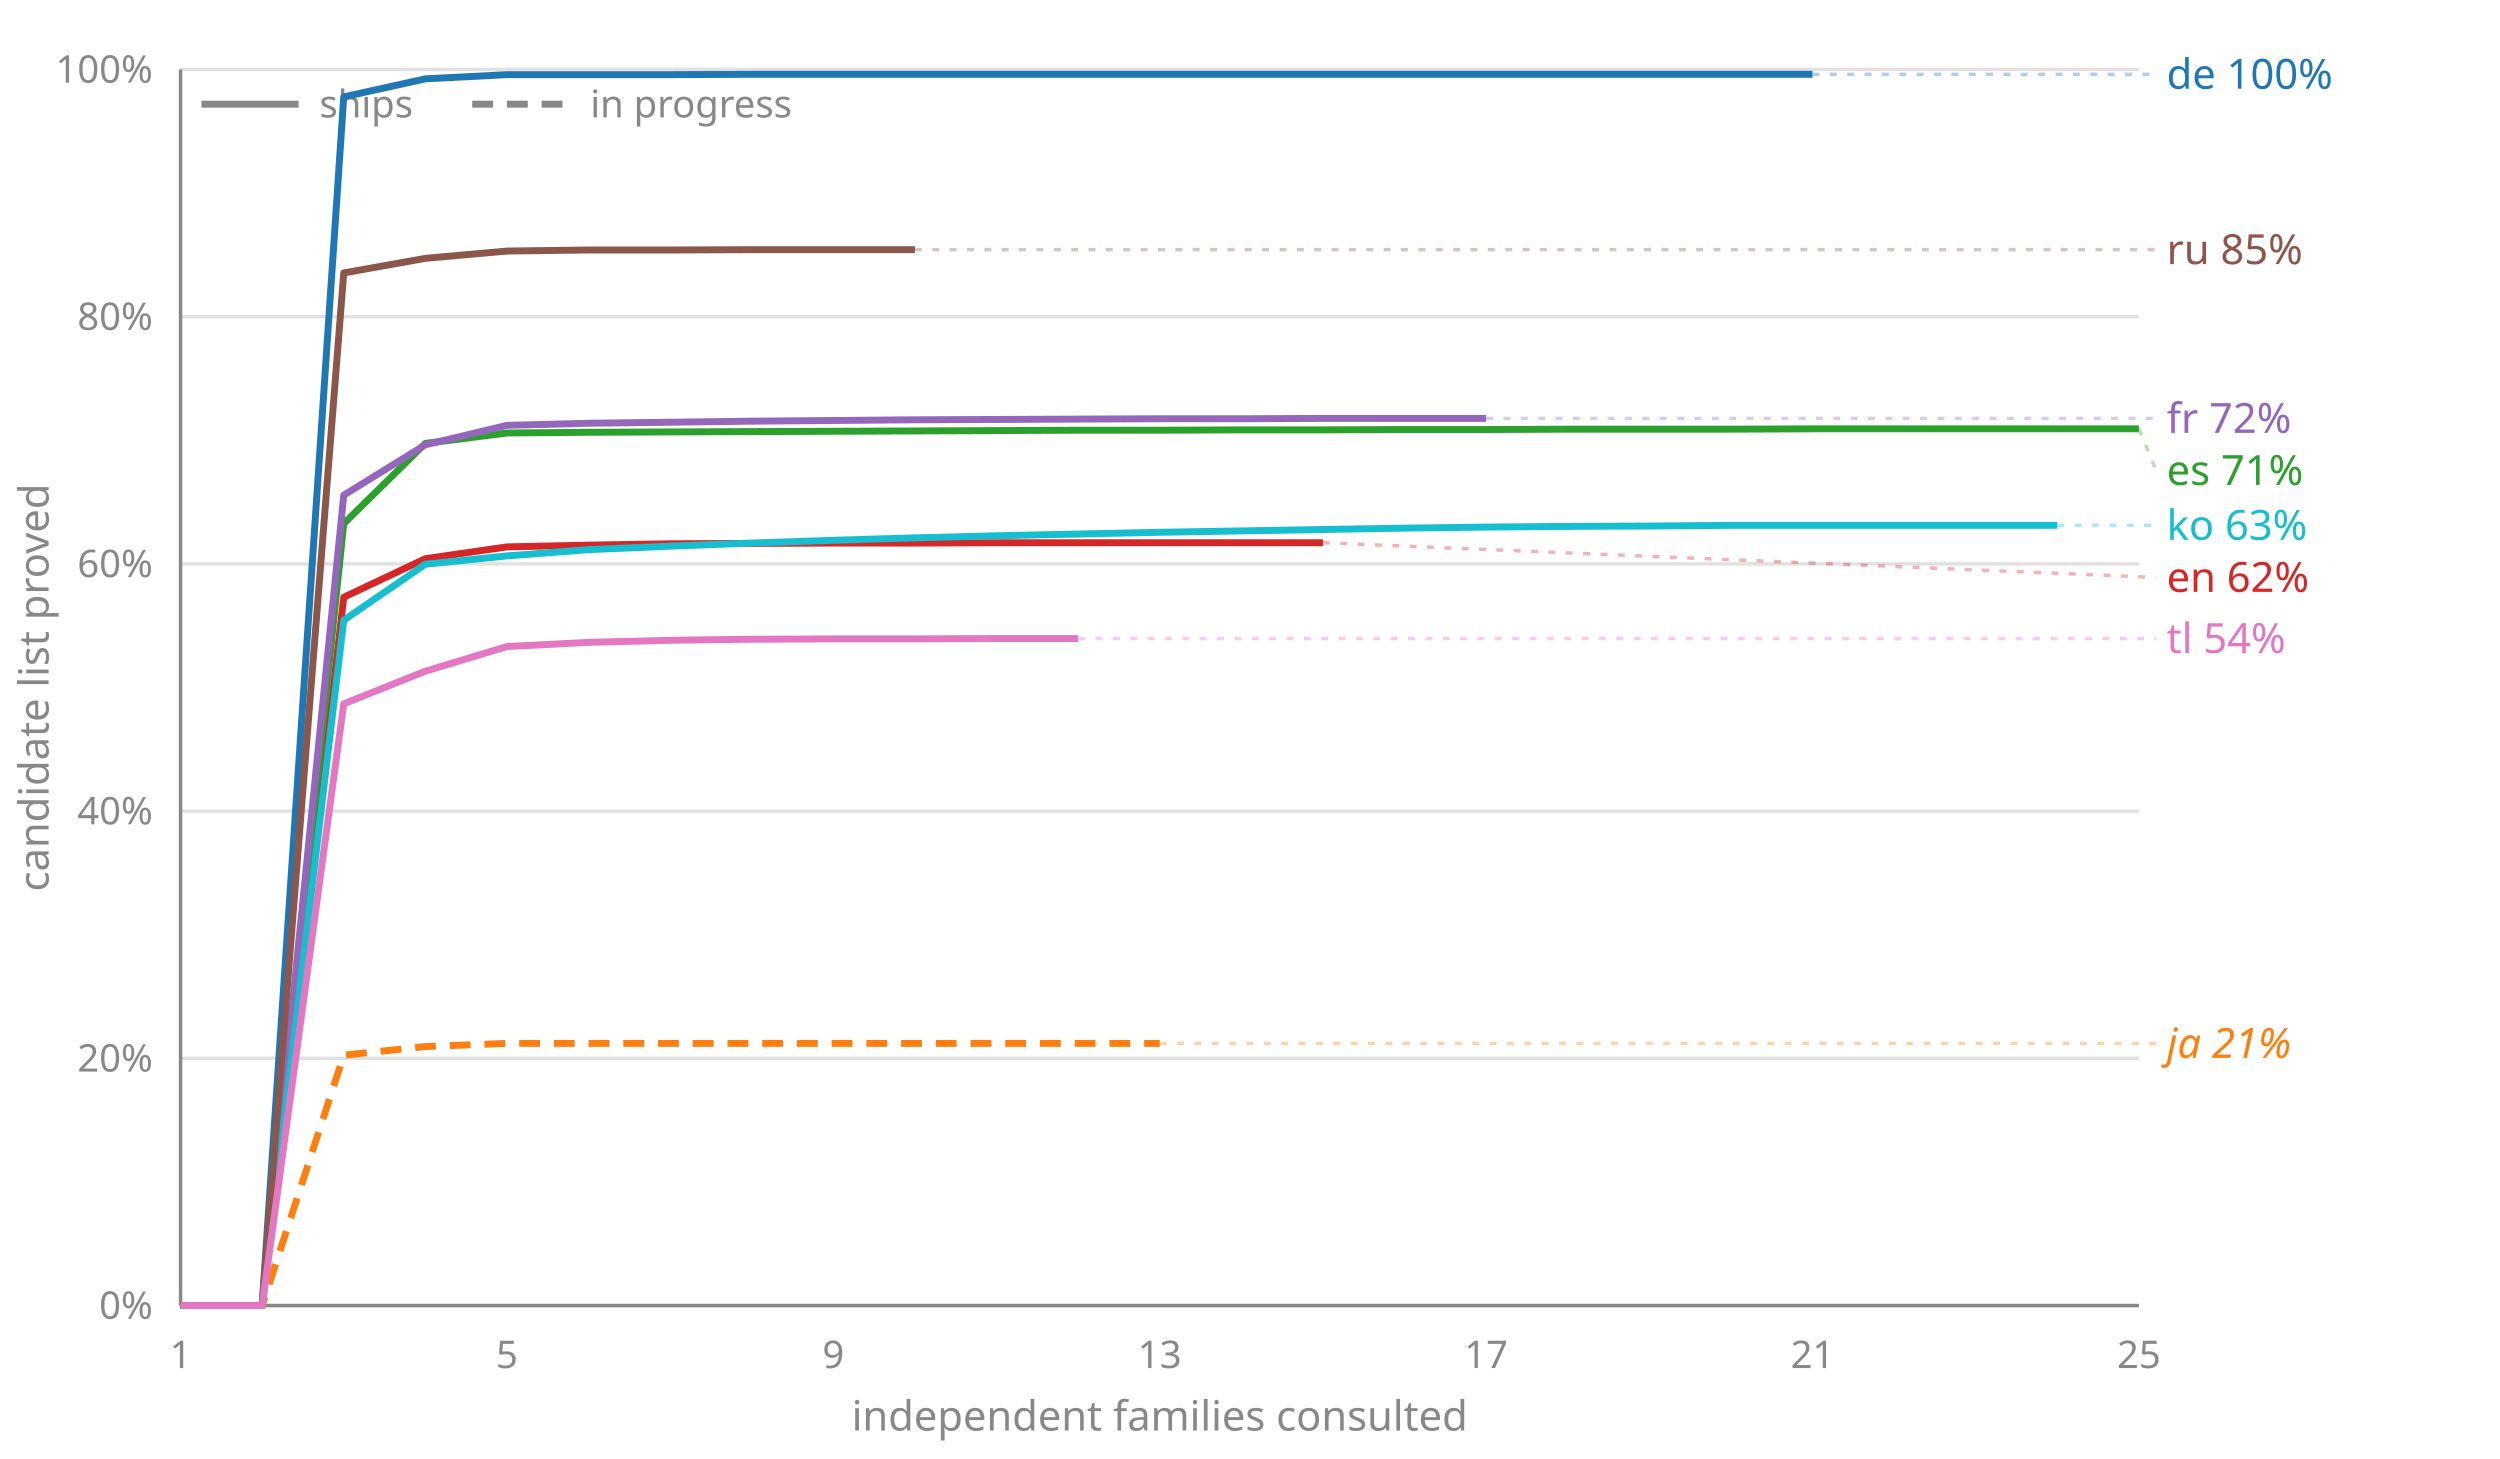
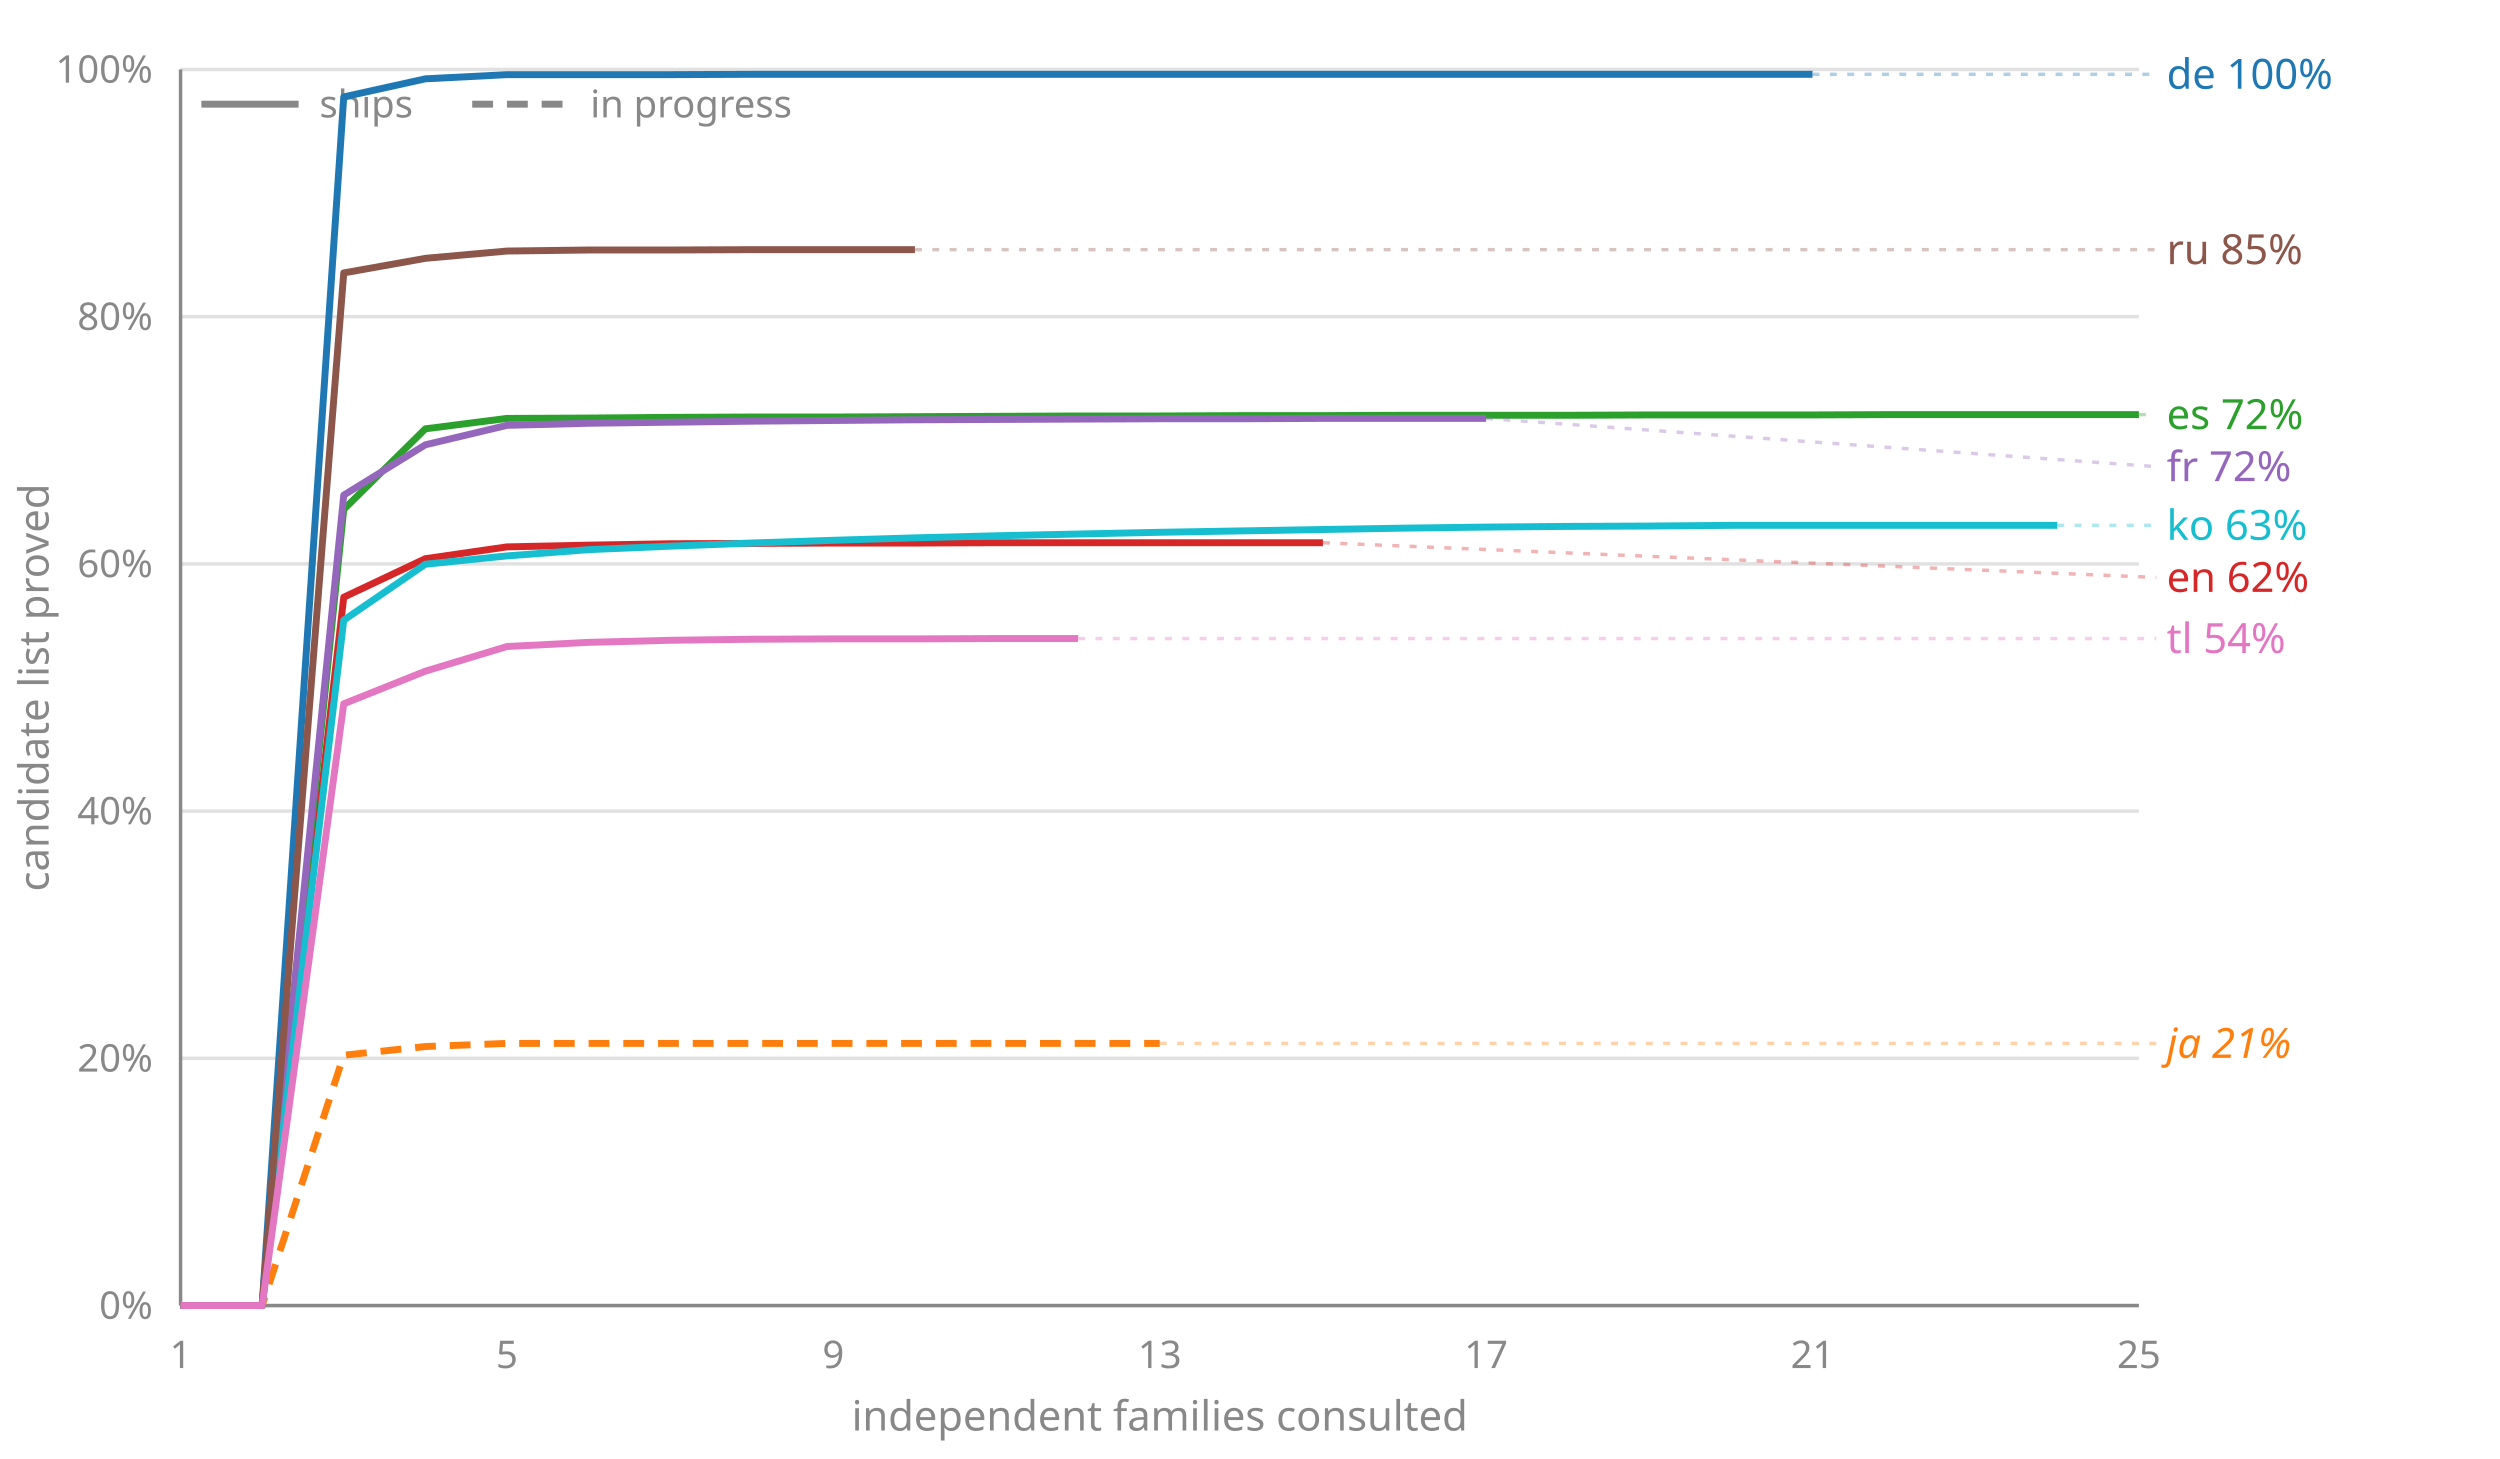
<svg xmlns="http://www.w3.org/2000/svg" width="720" height="420" viewBox="0 0 720 420" font-family="system-ui, sans-serif">
  <line x1="52" y1="376.0" x2="616" y2="376.0" stroke="#888" stroke-opacity="0.25" />
  <text x="44" y="376.0" fill="#888" font-size="11" text-anchor="end" dominant-baseline="middle">0%</text>
  <line x1="52" y1="304.8" x2="616" y2="304.8" stroke="#888" stroke-opacity="0.25" />
  <text x="44" y="304.8" fill="#888" font-size="11" text-anchor="end" dominant-baseline="middle">20%</text>
  <line x1="52" y1="233.6" x2="616" y2="233.6" stroke="#888" stroke-opacity="0.25" />
  <text x="44" y="233.6" fill="#888" font-size="11" text-anchor="end" dominant-baseline="middle">40%</text>
  <line x1="52" y1="162.4" x2="616" y2="162.4" stroke="#888" stroke-opacity="0.25" />
  <text x="44" y="162.4" fill="#888" font-size="11" text-anchor="end" dominant-baseline="middle">60%</text>
  <line x1="52" y1="91.2" x2="616" y2="91.2" stroke="#888" stroke-opacity="0.25" />
  <text x="44" y="91.2" fill="#888" font-size="11" text-anchor="end" dominant-baseline="middle">80%</text>
  <line x1="52" y1="20.0" x2="616" y2="20.0" stroke="#888" stroke-opacity="0.25" />
  <text x="44" y="20.0" fill="#888" font-size="11" text-anchor="end" dominant-baseline="middle">100%</text>
  <line x1="52" y1="20" x2="52" y2="376" stroke="#888" />
  <line x1="52" y1="376" x2="616" y2="376" stroke="#888" />
  <text x="52.0" y="394" fill="#888" font-size="11" text-anchor="middle">1</text>
  <text x="146.0" y="394" fill="#888" font-size="11" text-anchor="middle">5</text>
  <text x="240.0" y="394" fill="#888" font-size="11" text-anchor="middle">9</text>
  <text x="334.0" y="394" fill="#888" font-size="11" text-anchor="middle">13</text>
  <text x="428.0" y="394" fill="#888" font-size="11" text-anchor="middle">17</text>
  <text x="522.0" y="394" fill="#888" font-size="11" text-anchor="middle">21</text>
  <text x="616.0" y="394" fill="#888" font-size="11" text-anchor="middle">25</text>
  <text x="334" y="412" fill="#888" font-size="12" text-anchor="middle">independent families consulted</text>
  <text x="14" y="198" fill="#888" font-size="12" text-anchor="middle" transform="rotate(-90 14 198)">candidate list proved</text>
  <line x1="58" y1="30" x2="86" y2="30" stroke="#888" stroke-width="2" />
  <text x="92" y="30" fill="#888" font-size="11" dominant-baseline="middle">ships</text>
  <line x1="136" y1="30" x2="164" y2="30" stroke="#888" stroke-width="2" stroke-dasharray="6 4" />
  <text x="170" y="30" fill="#888" font-size="11" dominant-baseline="middle">in progress</text>
  <polyline points="52.0,376.0 75.5,376.0 99.0,27.9 122.5,22.7 146.0,21.5 169.5,21.5 193.0,21.5 216.5,21.4 240.0,21.4 263.5,21.4 287.0,21.4 310.5,21.4 334.0,21.4 357.5,21.4 381.0,21.4 404.5,21.4 428.0,21.4 451.5,21.4 475.0,21.4 498.5,21.4 522.0,21.4" fill="none" stroke="#1f77b4" stroke-width="2" stroke-linejoin="round" />
  <line x1="522.0" y1="21.4" x2="621" y2="21.4" stroke="#1f77b4" stroke-opacity="0.35" stroke-dasharray="2 3" />
  <text x="624" y="21.4" fill="#1f77b4" font-size="12" dominant-baseline="middle">de 100%</text>
  <polyline points="52.0,376.0 75.5,376.0 99.0,172.0 122.5,160.9 146.0,157.5 169.5,157.0 193.0,156.6 216.5,156.5 240.0,156.4 263.5,156.4 287.0,156.3 310.5,156.3 334.0,156.3 357.5,156.3 381.0,156.3" fill="none" stroke="#d62728" stroke-width="2" stroke-linejoin="round" />
  <line x1="381.0" y1="156.3" x2="621" y2="166.3" stroke="#d62728" stroke-opacity="0.35" stroke-dasharray="2 3" />
  <text x="624" y="166.3" fill="#d62728" font-size="12" dominant-baseline="middle">en 62%</text>
-   <polyline points="52.0,376.0 75.5,376.0 99.0,150.8 122.5,127.7 146.0,124.7 169.5,124.5 193.0,124.4 216.5,124.3 240.0,124.2 263.5,124.1 287.0,124.0 310.5,123.9 334.0,123.9 357.5,123.8 381.0,123.8 404.5,123.7 428.0,123.7 451.5,123.6 475.0,123.6 498.5,123.6 522.0,123.5 545.5,123.5 569.0,123.5 592.5,123.5 616.0,123.5" fill="none" stroke="#2ca02c" stroke-width="2" stroke-linejoin="round" />
-   <line x1="616.0" y1="123.5" x2="621" y2="135.5" stroke="#2ca02c" stroke-opacity="0.35" stroke-dasharray="2 3" />
-   <text x="624" y="135.5" fill="#2ca02c" font-size="12" dominant-baseline="middle">es 71%</text>
+   <polyline points="52.0,376.0 75.5,376.0 99.0,146.7 122.5,123.5 146.0,120.5 169.5,120.4 193.0,120.2 216.5,120.1 240.0,120.1 263.5,120.0 287.0,119.9 310.5,119.8 334.0,119.8 357.5,119.7 381.0,119.7 404.5,119.6 428.0,119.6 451.5,119.6 475.0,119.5 498.5,119.5 522.0,119.5 545.5,119.4 569.0,119.4 592.5,119.4 616.0,119.4" fill="none" stroke="#2ca02c" stroke-width="2" stroke-linejoin="round" />
+   <line x1="616.0" y1="119.4" x2="621" y2="119.4" stroke="#2ca02c" stroke-opacity="0.35" stroke-dasharray="2 3" />
+   <text x="624" y="119.4" fill="#2ca02c" font-size="12" dominant-baseline="middle">es 72%</text>
  <polyline points="52.0,376.0 75.5,376.0 99.0,142.6 122.5,128.1 146.0,122.5 169.5,121.9 193.0,121.6 216.5,121.3 240.0,121.1 263.5,120.9 287.0,120.8 310.5,120.7 334.0,120.6 357.5,120.6 381.0,120.5 404.5,120.5 428.0,120.5" fill="none" stroke="#9467bd" stroke-width="2" stroke-linejoin="round" />
-   <line x1="428.0" y1="120.5" x2="621" y2="120.5" stroke="#9467bd" stroke-opacity="0.35" stroke-dasharray="2 3" />
-   <text x="624" y="120.5" fill="#9467bd" font-size="12" dominant-baseline="middle">fr 72%</text>
+   <line x1="428.0" y1="120.5" x2="621" y2="134.4" stroke="#9467bd" stroke-opacity="0.35" stroke-dasharray="2 3" />
+   <text x="624" y="134.4" fill="#9467bd" font-size="12" dominant-baseline="middle">fr 72%</text>
  <polyline points="52.0,376.0 75.5,376.0 99.0,303.9 122.5,301.4 146.0,300.5 169.5,300.5 193.0,300.5 216.5,300.5 240.0,300.5 263.5,300.5 287.0,300.5 310.5,300.5 334.0,300.5" fill="none" stroke="#ff7f0e" stroke-width="2" stroke-linejoin="round" stroke-dasharray="6 4" />
  <line x1="334.0" y1="300.5" x2="621" y2="300.5" stroke="#ff7f0e" stroke-opacity="0.35" stroke-dasharray="2 3" />
  <text x="624" y="300.5" fill="#ff7f0e" font-size="12" dominant-baseline="middle" font-style="italic">ja 21%</text>
  <polyline points="52.0,376.0 75.5,376.0 99.0,178.6 122.5,162.5 146.0,160.1 169.5,158.3 193.0,157.3 216.5,156.4 240.0,155.6 263.5,154.9 287.0,154.3 310.5,153.8 334.0,153.3 357.5,152.9 381.0,152.5 404.5,152.1 428.0,151.8 451.5,151.6 475.0,151.5 498.5,151.3 522.0,151.3 545.5,151.3 569.0,151.3 592.5,151.3" fill="none" stroke="#17becf" stroke-width="2" stroke-linejoin="round" />
  <line x1="592.5" y1="151.3" x2="621" y2="151.3" stroke="#17becf" stroke-opacity="0.35" stroke-dasharray="2 3" />
  <text x="624" y="151.3" fill="#17becf" font-size="12" dominant-baseline="middle">ko 63%</text>
  <polyline points="52.0,376.0 75.5,376.0 99.0,78.6 122.5,74.4 146.0,72.3 169.5,72.0 193.0,72.0 216.5,71.9 240.0,71.9 263.5,71.9" fill="none" stroke="#8c564b" stroke-width="2" stroke-linejoin="round" />
  <line x1="263.5" y1="71.9" x2="621" y2="71.9" stroke="#8c564b" stroke-opacity="0.35" stroke-dasharray="2 3" />
  <text x="624" y="71.9" fill="#8c564b" font-size="12" dominant-baseline="middle">ru 85%</text>
  <polyline points="52.0,376.0 75.5,376.0 99.0,202.7 122.5,193.3 146.0,186.2 169.5,185.0 193.0,184.4 216.5,184.1 240.0,184.0 263.5,184.0 287.0,183.9 310.5,183.9" fill="none" stroke="#e377c2" stroke-width="2" stroke-linejoin="round" />
  <line x1="310.5" y1="183.9" x2="621" y2="183.9" stroke="#e377c2" stroke-opacity="0.35" stroke-dasharray="2 3" />
  <text x="624" y="183.9" fill="#e377c2" font-size="12" dominant-baseline="middle">tl 54%</text>
</svg>
